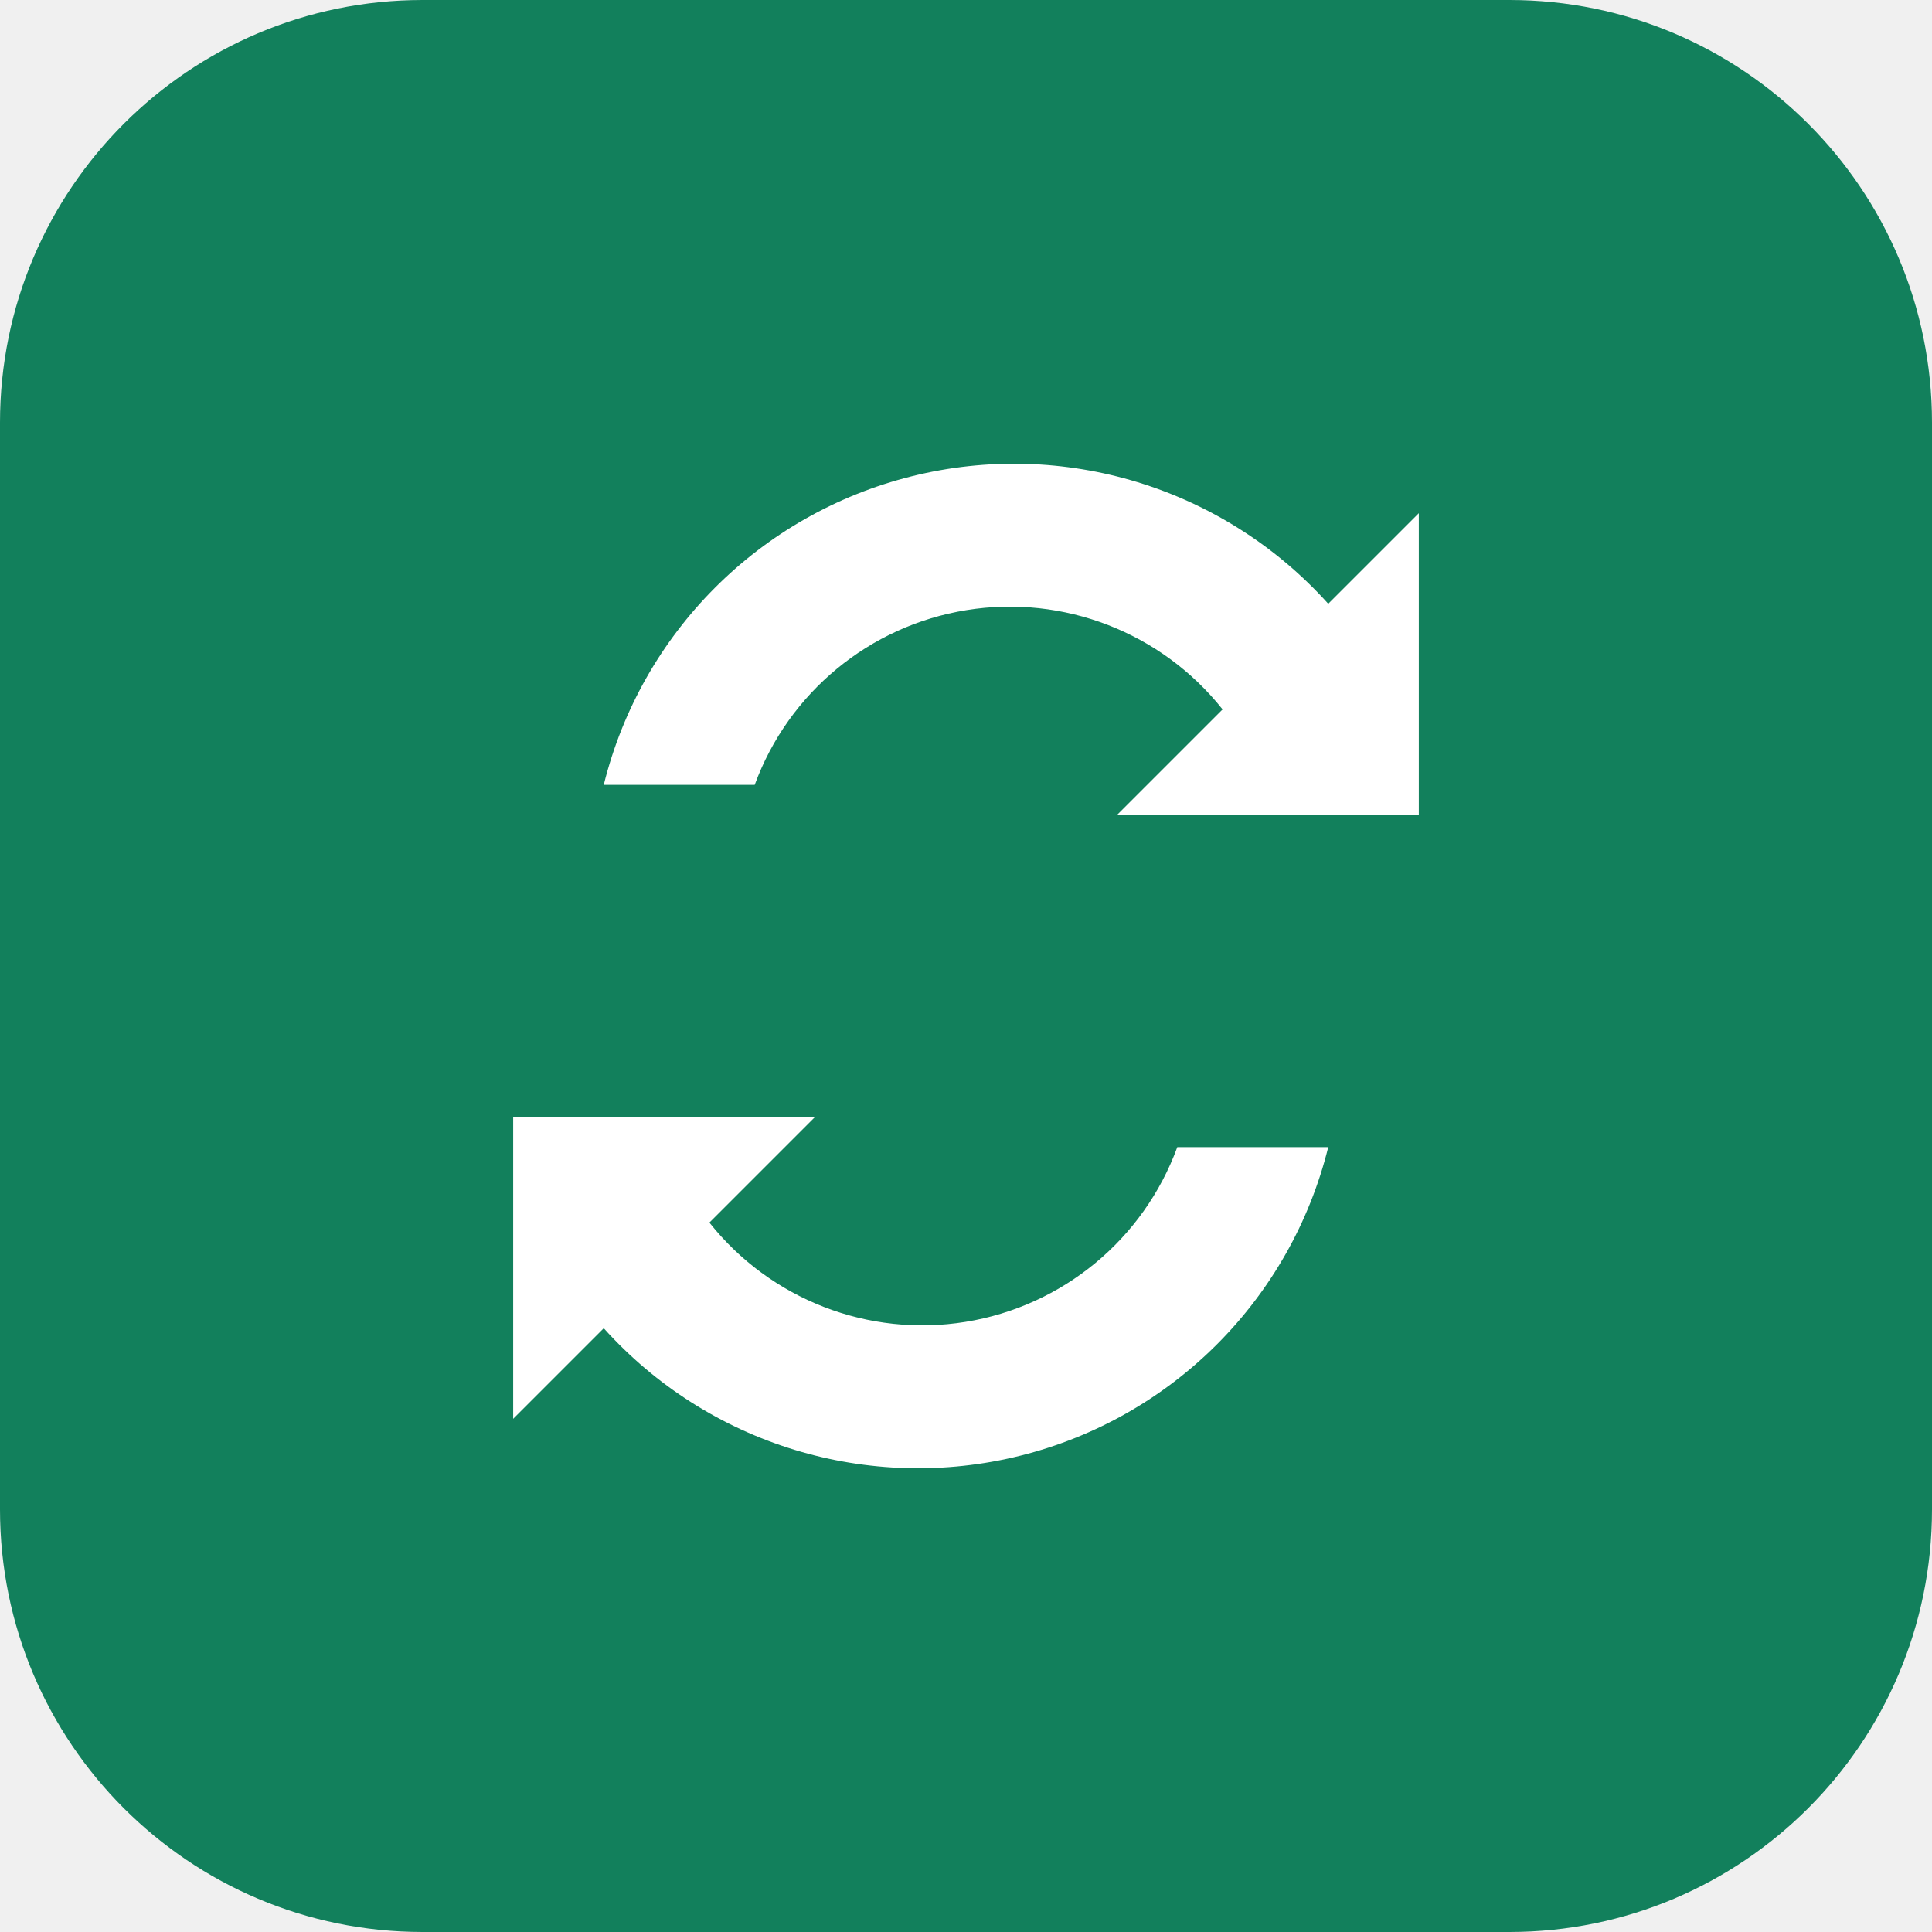
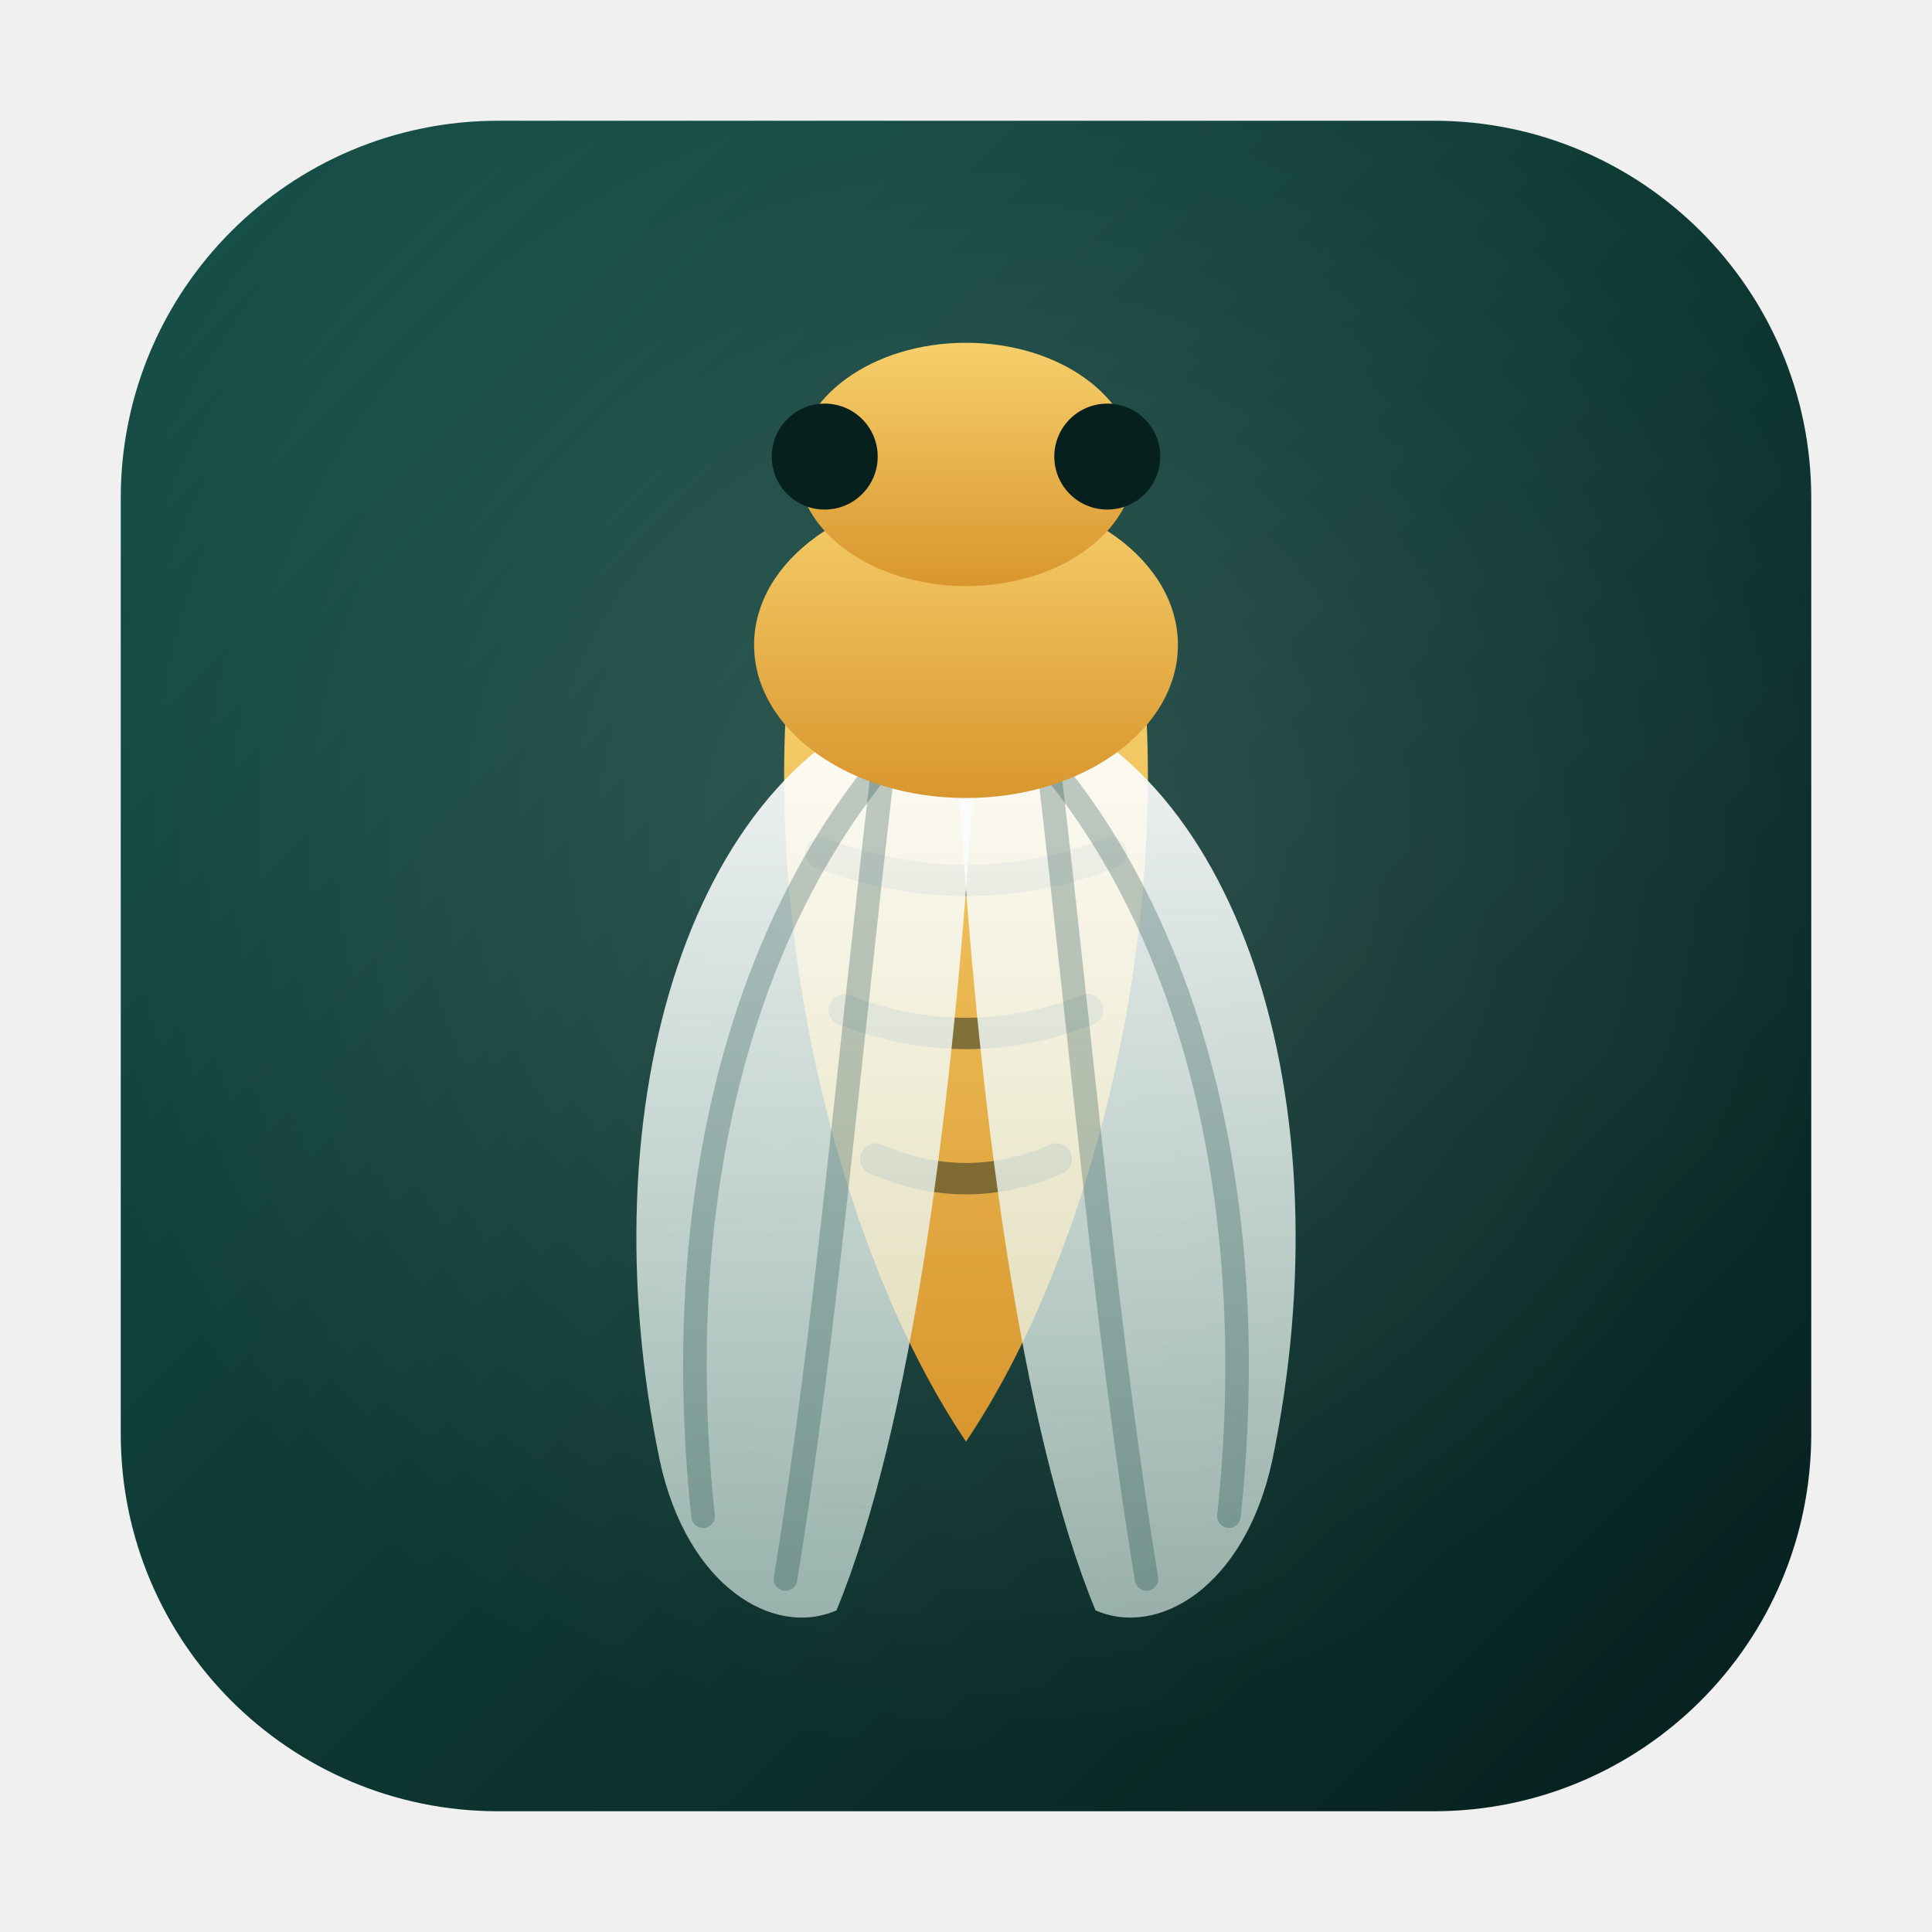
- <svg xmlns="http://www.w3.org/2000/svg" viewBox="0 0 64 64">
-   <rect width="64" height="64" rx="14" fill="#12805c" />
-   <path d="M20 26a14 14 0 0 1 24-6l3-3v10h-10l3.5-3.5A9 9 0 0 0 25 26zM44 38a14 14 0 0 1-24 6l-3 3V37h10l-3.5 3.5A9 9 0 0 0 39 38z" fill="#fff" />
+ <svg xmlns="http://www.w3.org/2000/svg" viewBox="0 0 1024 1024">
+   <defs>
+     <linearGradient id="bg" x1="0" y1="0" x2="1" y2="1">
+       <stop offset="0" stop-color="#17524a" />
+       <stop offset="1" stop-color="#061f1d" />
+     </linearGradient>
+     <radialGradient id="glow" cx="0.5" cy="0.42" r="0.55">
+       <stop offset="0" stop-color="#ffffff" stop-opacity="0.14" />
+       <stop offset="1" stop-color="#ffffff" stop-opacity="0" />
+     </radialGradient>
+     <linearGradient id="body" x1="0" y1="0" x2="0" y2="1">
+       <stop offset="0" stop-color="#f6cf6b" />
+       <stop offset="1" stop-color="#d9962e" />
+     </linearGradient>
+     <linearGradient id="wing" x1="0" y1="0" x2="0" y2="1">
+       <stop offset="0" stop-color="#ffffff" stop-opacity="0.94" />
+       <stop offset="1" stop-color="#dff3ea" stop-opacity="0.66" />
+     </linearGradient>
+   </defs>
+   <rect x="64" y="64" width="896" height="896" rx="200" fill="url(#bg)" />
+   <rect x="64" y="64" width="896" height="896" rx="200" fill="url(#glow)" />
+   <g transform="translate(512 528) scale(1.04) translate(-512 -585)">
+     <path d="M422 416 C408 560 450 720 512 812 C574 720 616 560 602 416 Z" fill="url(#body)" />
+     <path d="M438 512 Q512 540 586 512" fill="none" stroke="#06201e" stroke-opacity="0.45" stroke-width="16" stroke-linecap="round" />
+     <path d="M450 592 Q512 616 574 592" fill="none" stroke="#06201e" stroke-opacity="0.45" stroke-width="16" stroke-linecap="round" />
+     <path d="M466 668 Q512 688 558 668" fill="none" stroke="#06201e" stroke-opacity="0.45" stroke-width="16" stroke-linecap="round" />
+     <g id="wingL">
+       <path d="M494 430 C372 462 318 640 356 822 C370 886 414 912 446 898 C484 806 506 640 516 472 Z" fill="url(#wing)" />
+       <path d="M470 466 C392 560 362 700 378 850" fill="none" stroke="#0b3b36" stroke-opacity="0.26" stroke-width="12" stroke-linecap="round" />
+       <path d="M470 466 C452 620 440 760 420 882" fill="none" stroke="#0b3b36" stroke-opacity="0.26" stroke-width="12" stroke-linecap="round" />
+     </g>
+     <use href="#wingL" transform="matrix(-1 0 0 1 1024 0)" />
+     <ellipse cx="512" cy="406" rx="108" ry="78" fill="url(#body)" />
+     <ellipse cx="512" cy="314" rx="86" ry="62" fill="url(#body)" />
+     <circle cx="440" cy="310" r="27" fill="#06201e" />
+     <circle cx="584" cy="310" r="27" fill="#06201e" />
+   </g>
</svg>
